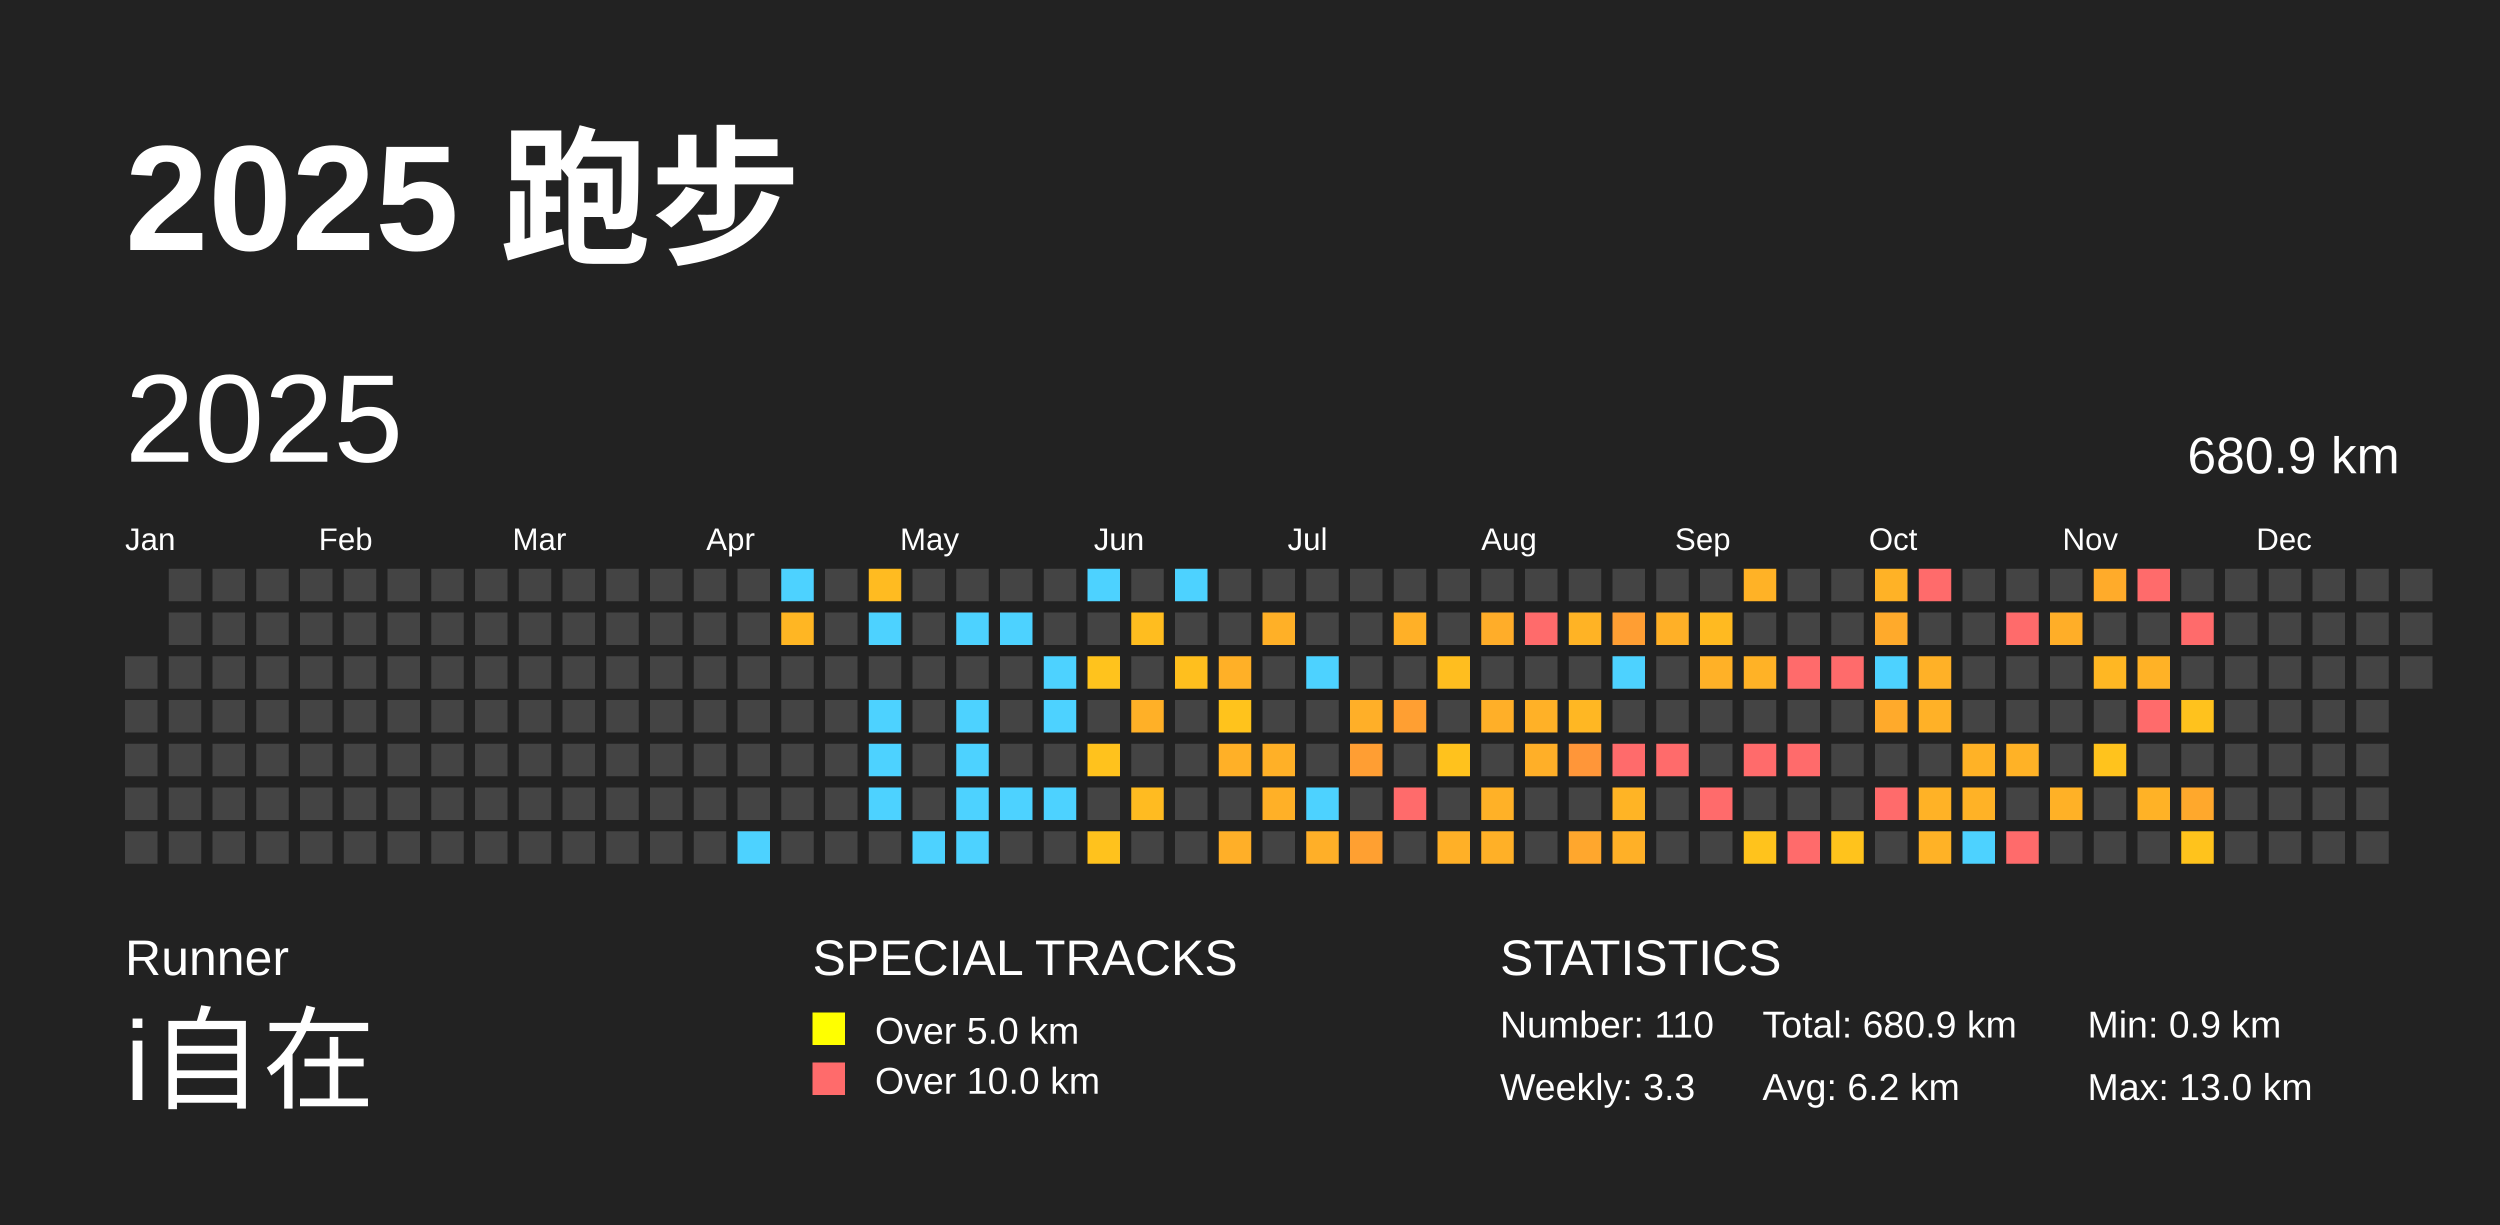
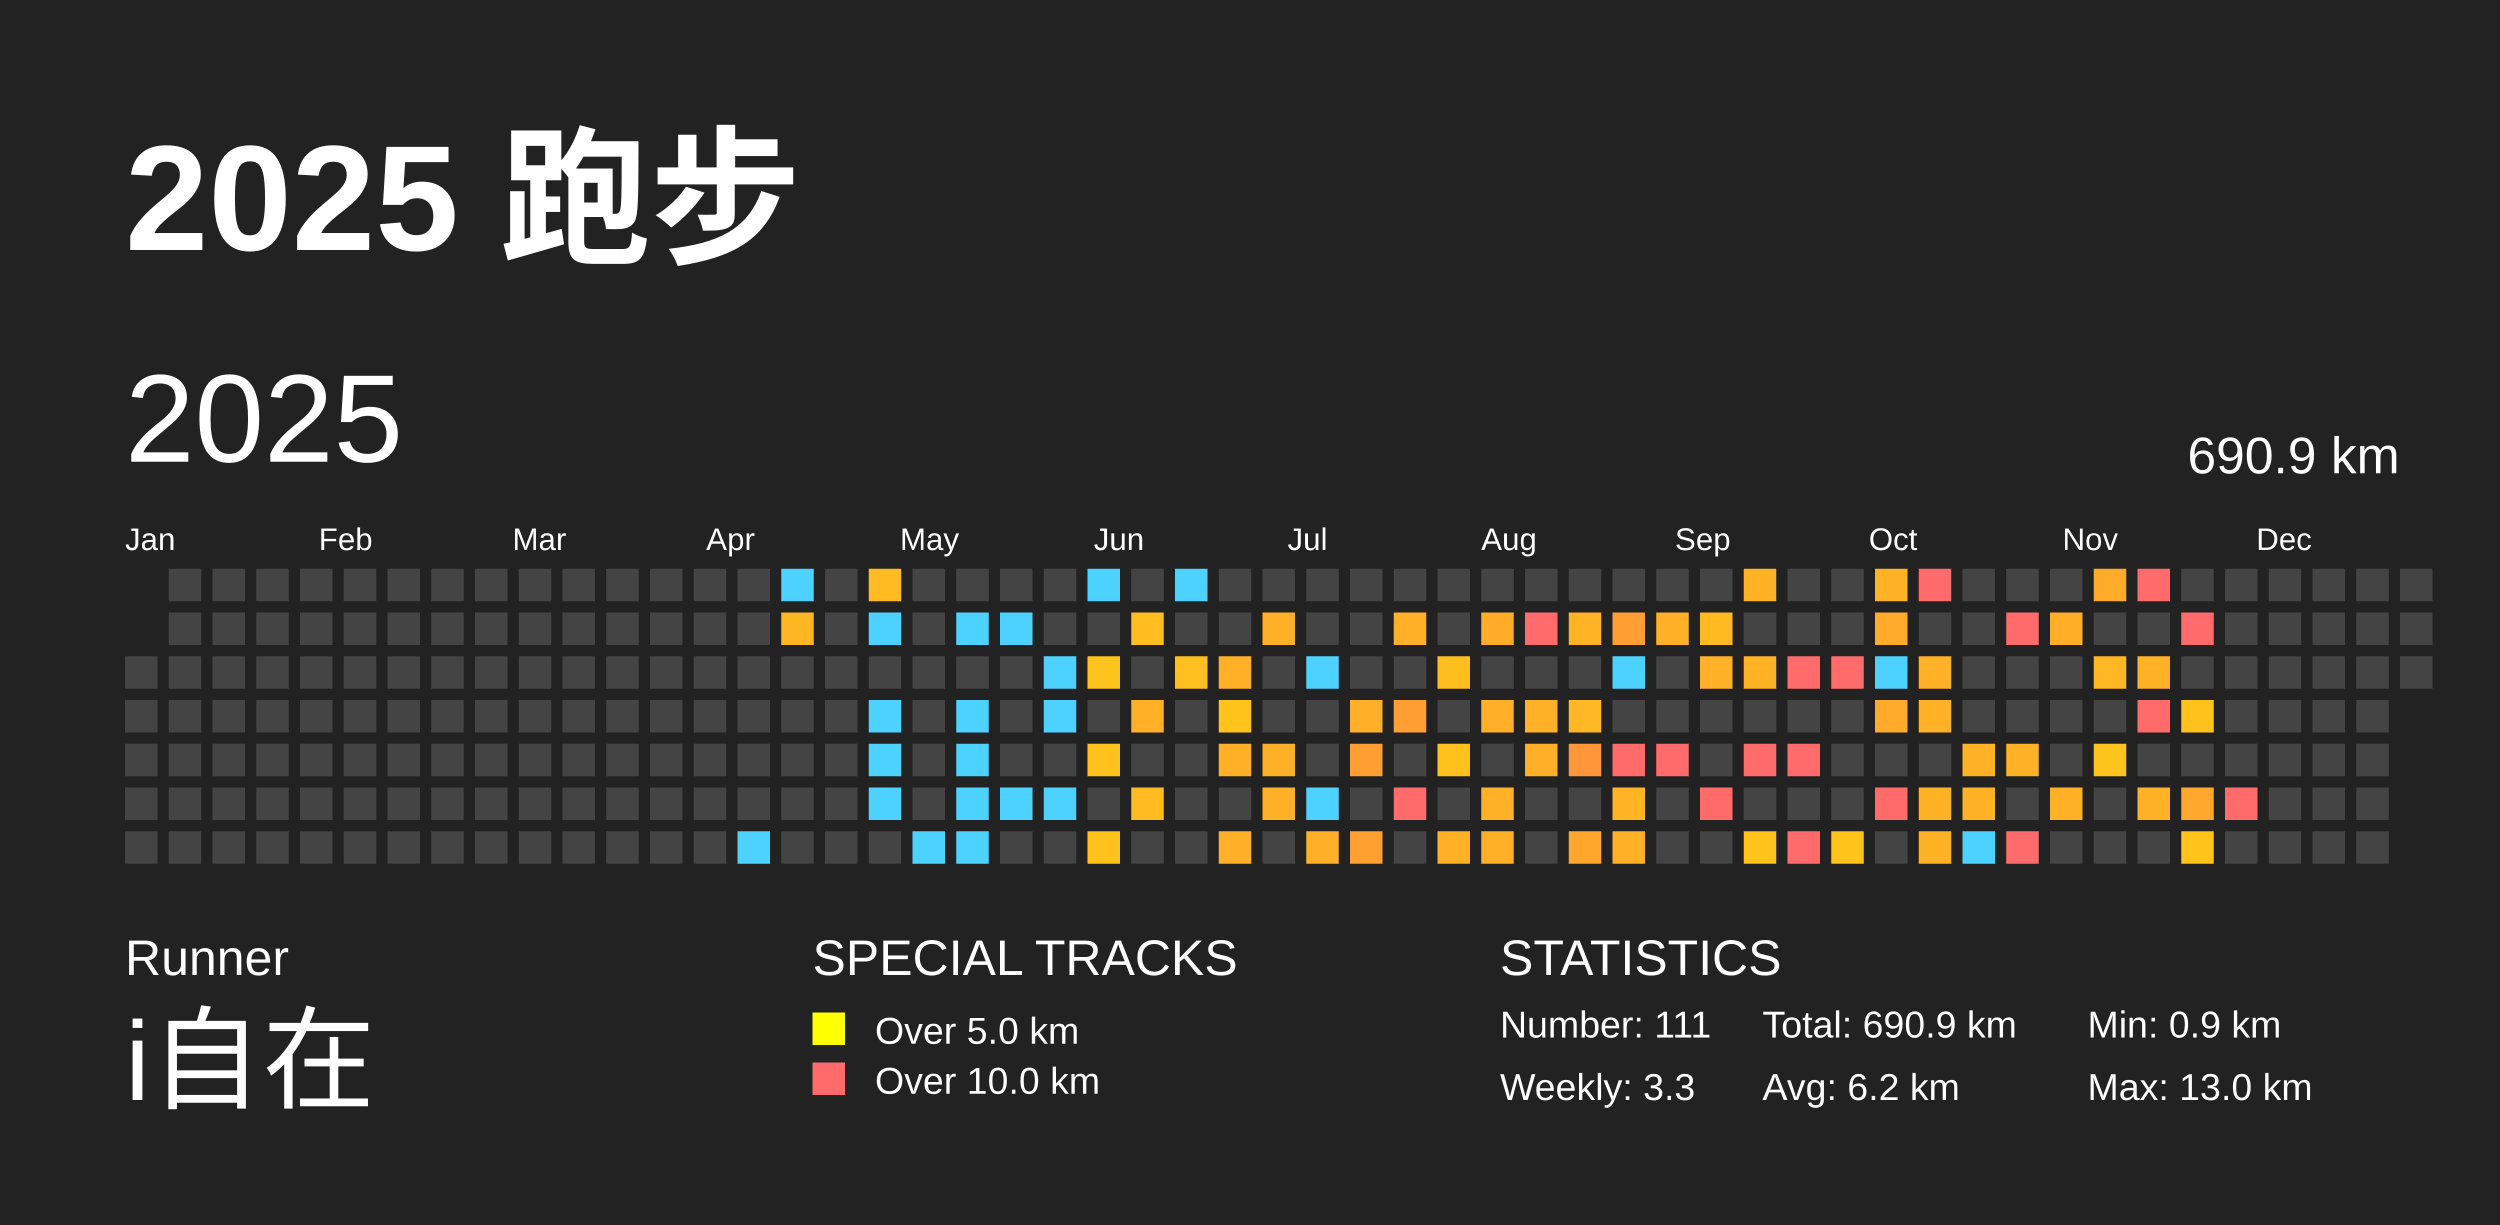
<svg xmlns="http://www.w3.org/2000/svg" baseProfile="full" height="98mm" version="1.1" viewBox="0,0,200,98" width="200mm">
  <defs />
  <rect fill="#222222" height="98" width="200" x="0" y="0" />
  <text fill="#FFFFFF" style="font-size:12px; font-family:Arial; font-weight:bold;" x="10" y="20">2025 跑步</text>
  <text fill="#FFFFFF" style="font-size:4px; font-family:Arial" x="10" y="78">Runner</text>
  <text fill="#FFFFFF" style="font-size:9px; font-family:Arial" x="10" y="88">i自在</text>
  <text fill="#FFFFFF" style="font-size:4px; font-family:Arial" x="65" y="78">SPECIAL TRACKS</text>
  <rect fill="#FFFF00" height="2.6" width="2.6" x="65" y="81" />
  <text fill="#FFFFFF" style="font-size:3px; font-family:Arial" x="70" y="83.5">Over 5.0 km</text>
  <rect fill="#FF6B6B" height="2.6" width="2.6" x="65" y="85" />
  <text fill="#FFFFFF" style="font-size:3px; font-family:Arial" x="70" y="87.5">Over 10.0 km</text>
  <text fill="#FFFFFF" style="font-size:4px; font-family:Arial" x="120" y="78">STATISTICS</text>
-   <text fill="#FFFFFF" style="font-size:3px; font-family:Arial" x="120" y="83">Number: 110</text>
+   <text fill="#FFFFFF" style="font-size:3px; font-family:Arial" x="120" y="83">Number: 111</text>
  <text fill="#FFFFFF" style="font-size:3px; font-family:Arial" x="120" y="88">Weekly: 3.3</text>
-   <text fill="#FFFFFF" style="font-size:3px; font-family:Arial" x="141" y="83">Total: 680.9 km</text>
+   <text fill="#FFFFFF" style="font-size:3px; font-family:Arial" x="141" y="83">Total: 690.9 km</text>
  <text fill="#FFFFFF" style="font-size:3px; font-family:Arial" x="141" y="88">Avg: 6.2 km</text>
  <text fill="#FFFFFF" style="font-size:3px; font-family:Arial" x="167" y="83">Min: 0.9 km</text>
  <text fill="#FFFFFF" style="font-size:3px; font-family:Arial" x="167" y="88">Max: 13.0 km</text>
  <text dominant-baseline="hanging" fill="#FFFFFF" style="font-size:10.0px; font-family:Arial;" x="10" y="30">2025</text>
-   <text dominant-baseline="hanging" fill="#FFFFFF" style="font-size:4.125px; font-family:Arial;" x="175" y="35">680.9 km</text>
+   <text dominant-baseline="hanging" fill="#FFFFFF" style="font-size:4.125px; font-family:Arial;" x="175" y="35">690.9 km</text>
  <text fill="#FFFFFF" style="font-size:2.5px; font-family:Arial" x="10.0" y="44">Jan</text>
  <text fill="#FFFFFF" style="font-size:2.5px; font-family:Arial" x="25.5" y="44">Feb</text>
  <text fill="#FFFFFF" style="font-size:2.5px; font-family:Arial" x="41.0" y="44">Mar</text>
  <text fill="#FFFFFF" style="font-size:2.5px; font-family:Arial" x="56.5" y="44">Apr</text>
  <text fill="#FFFFFF" style="font-size:2.5px; font-family:Arial" x="72.0" y="44">May</text>
  <text fill="#FFFFFF" style="font-size:2.5px; font-family:Arial" x="87.5" y="44">Jun</text>
  <text fill="#FFFFFF" style="font-size:2.5px; font-family:Arial" x="103.0" y="44">Jul</text>
  <text fill="#FFFFFF" style="font-size:2.5px; font-family:Arial" x="118.5" y="44">Aug</text>
  <text fill="#FFFFFF" style="font-size:2.5px; font-family:Arial" x="134.0" y="44">Sep</text>
  <text fill="#FFFFFF" style="font-size:2.5px; font-family:Arial" x="149.5" y="44">Oct</text>
  <text fill="#FFFFFF" style="font-size:2.5px; font-family:Arial" x="165.0" y="44">Nov</text>
  <text fill="#FFFFFF" style="font-size:2.5px; font-family:Arial" x="180.5" y="44">Dec</text>
  <rect fill="#444444" height="2.6" width="2.6" x="10.0" y="52.5" />
  <rect fill="#444444" height="2.6" width="2.6" x="10.0" y="56.0" />
  <rect fill="#444444" height="2.6" width="2.6" x="10.0" y="59.5" />
  <rect fill="#444444" height="2.6" width="2.6" x="10.0" y="63.0" />
  <rect fill="#444444" height="2.6" width="2.6" x="10.0" y="66.5" />
  <rect fill="#444444" height="2.6" width="2.6" x="13.5" y="45.5" />
  <rect fill="#444444" height="2.6" width="2.6" x="13.5" y="49.0" />
  <rect fill="#444444" height="2.6" width="2.6" x="13.5" y="52.5" />
  <rect fill="#444444" height="2.6" width="2.6" x="13.5" y="56.0" />
  <rect fill="#444444" height="2.6" width="2.6" x="13.5" y="59.5" />
  <rect fill="#444444" height="2.6" width="2.6" x="13.5" y="63.0" />
  <rect fill="#444444" height="2.6" width="2.6" x="13.5" y="66.5" />
  <rect fill="#444444" height="2.6" width="2.6" x="17.0" y="45.5" />
  <rect fill="#444444" height="2.6" width="2.6" x="17.0" y="49.0" />
  <rect fill="#444444" height="2.6" width="2.6" x="17.0" y="52.5" />
  <rect fill="#444444" height="2.6" width="2.6" x="17.0" y="56.0" />
  <rect fill="#444444" height="2.6" width="2.6" x="17.0" y="59.5" />
  <rect fill="#444444" height="2.6" width="2.6" x="17.0" y="63.0" />
  <rect fill="#444444" height="2.6" width="2.6" x="17.0" y="66.5" />
  <rect fill="#444444" height="2.6" width="2.6" x="20.5" y="45.5" />
  <rect fill="#444444" height="2.6" width="2.6" x="20.5" y="49.0" />
  <rect fill="#444444" height="2.6" width="2.6" x="20.5" y="52.5" />
  <rect fill="#444444" height="2.6" width="2.6" x="20.5" y="56.0" />
  <rect fill="#444444" height="2.6" width="2.6" x="20.5" y="59.5" />
  <rect fill="#444444" height="2.6" width="2.6" x="20.5" y="63.0" />
  <rect fill="#444444" height="2.6" width="2.6" x="20.5" y="66.5" />
  <rect fill="#444444" height="2.6" width="2.6" x="24.0" y="45.5" />
  <rect fill="#444444" height="2.6" width="2.6" x="24.0" y="49.0" />
  <rect fill="#444444" height="2.6" width="2.6" x="24.0" y="52.5" />
  <rect fill="#444444" height="2.6" width="2.6" x="24.0" y="56.0" />
  <rect fill="#444444" height="2.6" width="2.6" x="24.0" y="59.5" />
  <rect fill="#444444" height="2.6" width="2.6" x="24.0" y="63.0" />
  <rect fill="#444444" height="2.6" width="2.6" x="24.0" y="66.5" />
  <rect fill="#444444" height="2.6" width="2.6" x="27.5" y="45.5" />
  <rect fill="#444444" height="2.6" width="2.6" x="27.5" y="49.0" />
  <rect fill="#444444" height="2.6" width="2.6" x="27.5" y="52.5" />
  <rect fill="#444444" height="2.6" width="2.6" x="27.5" y="56.0" />
  <rect fill="#444444" height="2.6" width="2.6" x="27.5" y="59.5" />
  <rect fill="#444444" height="2.6" width="2.6" x="27.5" y="63.0" />
  <rect fill="#444444" height="2.6" width="2.6" x="27.5" y="66.5" />
  <rect fill="#444444" height="2.6" width="2.6" x="31.0" y="45.5" />
  <rect fill="#444444" height="2.6" width="2.6" x="31.0" y="49.0" />
  <rect fill="#444444" height="2.6" width="2.6" x="31.0" y="52.5" />
  <rect fill="#444444" height="2.6" width="2.6" x="31.0" y="56.0" />
  <rect fill="#444444" height="2.6" width="2.6" x="31.0" y="59.5" />
  <rect fill="#444444" height="2.6" width="2.6" x="31.0" y="63.0" />
  <rect fill="#444444" height="2.6" width="2.6" x="31.0" y="66.5" />
  <rect fill="#444444" height="2.6" width="2.6" x="34.5" y="45.5" />
  <rect fill="#444444" height="2.6" width="2.6" x="34.5" y="49.0" />
  <rect fill="#444444" height="2.6" width="2.6" x="34.5" y="52.5" />
  <rect fill="#444444" height="2.6" width="2.6" x="34.5" y="56.0" />
  <rect fill="#444444" height="2.6" width="2.6" x="34.5" y="59.5" />
  <rect fill="#444444" height="2.6" width="2.6" x="34.5" y="63.0" />
  <rect fill="#444444" height="2.6" width="2.6" x="34.5" y="66.5" />
  <rect fill="#444444" height="2.6" width="2.6" x="38.0" y="45.5" />
  <rect fill="#444444" height="2.6" width="2.6" x="38.0" y="49.0" />
  <rect fill="#444444" height="2.6" width="2.6" x="38.0" y="52.5" />
  <rect fill="#444444" height="2.6" width="2.6" x="38.0" y="56.0" />
  <rect fill="#444444" height="2.6" width="2.6" x="38.0" y="59.5" />
  <rect fill="#444444" height="2.6" width="2.6" x="38.0" y="63.0" />
  <rect fill="#444444" height="2.6" width="2.6" x="38.0" y="66.5" />
  <rect fill="#444444" height="2.6" width="2.6" x="41.5" y="45.5" />
  <rect fill="#444444" height="2.6" width="2.6" x="41.5" y="49.0" />
  <rect fill="#444444" height="2.6" width="2.6" x="41.5" y="52.5" />
  <rect fill="#444444" height="2.6" width="2.6" x="41.5" y="56.0" />
  <rect fill="#444444" height="2.6" width="2.6" x="41.5" y="59.5" />
  <rect fill="#444444" height="2.6" width="2.6" x="41.5" y="63.0" />
  <rect fill="#444444" height="2.6" width="2.6" x="41.5" y="66.5" />
  <rect fill="#444444" height="2.6" width="2.6" x="45.0" y="45.5" />
  <rect fill="#444444" height="2.6" width="2.6" x="45.0" y="49.0" />
  <rect fill="#444444" height="2.6" width="2.6" x="45.0" y="52.5" />
  <rect fill="#444444" height="2.6" width="2.6" x="45.0" y="56.0" />
  <rect fill="#444444" height="2.6" width="2.6" x="45.0" y="59.5" />
  <rect fill="#444444" height="2.6" width="2.6" x="45.0" y="63.0" />
  <rect fill="#444444" height="2.6" width="2.6" x="45.0" y="66.5" />
  <rect fill="#444444" height="2.6" width="2.6" x="48.5" y="45.5" />
  <rect fill="#444444" height="2.6" width="2.6" x="48.5" y="49.0" />
  <rect fill="#444444" height="2.6" width="2.6" x="48.5" y="52.5" />
  <rect fill="#444444" height="2.6" width="2.6" x="48.5" y="56.0" />
  <rect fill="#444444" height="2.6" width="2.6" x="48.5" y="59.5" />
  <rect fill="#444444" height="2.6" width="2.6" x="48.5" y="63.0" />
  <rect fill="#444444" height="2.6" width="2.6" x="48.5" y="66.5" />
  <rect fill="#444444" height="2.6" width="2.6" x="52.0" y="45.5" />
  <rect fill="#444444" height="2.6" width="2.6" x="52.0" y="49.0" />
  <rect fill="#444444" height="2.6" width="2.6" x="52.0" y="52.5" />
  <rect fill="#444444" height="2.6" width="2.6" x="52.0" y="56.0" />
  <rect fill="#444444" height="2.6" width="2.6" x="52.0" y="59.5" />
  <rect fill="#444444" height="2.6" width="2.6" x="52.0" y="63.0" />
  <rect fill="#444444" height="2.6" width="2.6" x="52.0" y="66.5" />
  <rect fill="#444444" height="2.6" width="2.6" x="55.5" y="45.5" />
  <rect fill="#444444" height="2.6" width="2.6" x="55.5" y="49.0" />
  <rect fill="#444444" height="2.6" width="2.6" x="55.5" y="52.5" />
  <rect fill="#444444" height="2.6" width="2.6" x="55.5" y="56.0" />
  <rect fill="#444444" height="2.6" width="2.6" x="55.5" y="59.5" />
  <rect fill="#444444" height="2.6" width="2.6" x="55.5" y="63.0" />
  <rect fill="#444444" height="2.6" width="2.6" x="55.5" y="66.5" />
  <rect fill="#444444" height="2.6" width="2.6" x="59.0" y="45.5" />
  <rect fill="#444444" height="2.6" width="2.6" x="59.0" y="49.0" />
  <rect fill="#444444" height="2.6" width="2.6" x="59.0" y="52.5" />
  <rect fill="#444444" height="2.6" width="2.6" x="59.0" y="56.0" />
  <rect fill="#444444" height="2.6" width="2.6" x="59.0" y="59.5" />
  <rect fill="#444444" height="2.6" width="2.6" x="59.0" y="63.0" />
  <rect fill="#4dd2ff" height="2.6" width="2.6" x="59.0" y="66.5" />
  <rect fill="#4dd2ff" height="2.6" width="2.6" x="62.5" y="45.5" />
  <rect fill="#ffb623" height="2.6" width="2.6" x="62.5" y="49.0" />
  <rect fill="#444444" height="2.6" width="2.6" x="62.5" y="52.5" />
  <rect fill="#444444" height="2.6" width="2.6" x="62.5" y="56.0" />
  <rect fill="#444444" height="2.6" width="2.6" x="62.5" y="59.5" />
  <rect fill="#444444" height="2.6" width="2.6" x="62.5" y="63.0" />
  <rect fill="#444444" height="2.6" width="2.6" x="62.5" y="66.5" />
  <rect fill="#444444" height="2.6" width="2.6" x="66.0" y="45.5" />
  <rect fill="#444444" height="2.6" width="2.6" x="66.0" y="49.0" />
  <rect fill="#444444" height="2.6" width="2.6" x="66.0" y="52.5" />
  <rect fill="#444444" height="2.6" width="2.6" x="66.0" y="56.0" />
  <rect fill="#444444" height="2.6" width="2.6" x="66.0" y="59.5" />
  <rect fill="#444444" height="2.6" width="2.6" x="66.0" y="63.0" />
  <rect fill="#444444" height="2.6" width="2.6" x="66.0" y="66.5" />
  <rect fill="#ffbb21" height="2.6" width="2.6" x="69.5" y="45.5" />
  <rect fill="#4dd2ff" height="2.6" width="2.6" x="69.5" y="49.0" />
  <rect fill="#444444" height="2.6" width="2.6" x="69.5" y="52.5" />
  <rect fill="#4dd2ff" height="2.6" width="2.6" x="69.5" y="56.0" />
  <rect fill="#4dd2ff" height="2.6" width="2.6" x="69.5" y="59.5" />
  <rect fill="#4dd2ff" height="2.6" width="2.6" x="69.5" y="63.0" />
  <rect fill="#444444" height="2.6" width="2.6" x="69.5" y="66.5" />
  <rect fill="#444444" height="2.6" width="2.6" x="73.0" y="45.5" />
  <rect fill="#444444" height="2.6" width="2.6" x="73.0" y="49.0" />
  <rect fill="#444444" height="2.6" width="2.6" x="73.0" y="52.5" />
  <rect fill="#444444" height="2.6" width="2.6" x="73.0" y="56.0" />
  <rect fill="#444444" height="2.6" width="2.6" x="73.0" y="59.5" />
  <rect fill="#444444" height="2.6" width="2.6" x="73.0" y="63.0" />
  <rect fill="#4dd2ff" height="2.6" width="2.6" x="73.0" y="66.5" />
  <rect fill="#444444" height="2.6" width="2.6" x="76.5" y="45.5" />
  <rect fill="#4dd2ff" height="2.6" width="2.6" x="76.5" y="49.0" />
  <rect fill="#444444" height="2.6" width="2.6" x="76.5" y="52.5" />
  <rect fill="#4dd2ff" height="2.6" width="2.6" x="76.5" y="56.0" />
  <rect fill="#4dd2ff" height="2.6" width="2.6" x="76.5" y="59.5" />
  <rect fill="#4dd2ff" height="2.6" width="2.6" x="76.5" y="63.0" />
  <rect fill="#4dd2ff" height="2.6" width="2.6" x="76.5" y="66.5" />
  <rect fill="#444444" height="2.6" width="2.6" x="80.0" y="45.5" />
  <rect fill="#4dd2ff" height="2.6" width="2.6" x="80.0" y="49.0" />
  <rect fill="#444444" height="2.6" width="2.6" x="80.0" y="52.5" />
  <rect fill="#444444" height="2.6" width="2.6" x="80.0" y="56.0" />
  <rect fill="#444444" height="2.6" width="2.6" x="80.0" y="59.5" />
  <rect fill="#4dd2ff" height="2.6" width="2.6" x="80.0" y="63.0" />
  <rect fill="#444444" height="2.6" width="2.6" x="80.0" y="66.5" />
  <rect fill="#444444" height="2.6" width="2.6" x="83.5" y="45.5" />
  <rect fill="#444444" height="2.6" width="2.6" x="83.5" y="49.0" />
  <rect fill="#4dd2ff" height="2.6" width="2.6" x="83.5" y="52.5" />
  <rect fill="#4dd2ff" height="2.6" width="2.6" x="83.5" y="56.0" />
  <rect fill="#444444" height="2.6" width="2.6" x="83.5" y="59.5" />
  <rect fill="#4dd2ff" height="2.6" width="2.6" x="83.5" y="63.0" />
  <rect fill="#444444" height="2.6" width="2.6" x="83.5" y="66.5" />
  <rect fill="#4dd2ff" height="2.6" width="2.6" x="87.0" y="45.5" />
  <rect fill="#444444" height="2.6" width="2.6" x="87.0" y="49.0" />
  <rect fill="#ffc31d" height="2.6" width="2.6" x="87.0" y="52.5" />
  <rect fill="#444444" height="2.6" width="2.6" x="87.0" y="56.0" />
  <rect fill="#ffc21d" height="2.6" width="2.6" x="87.0" y="59.5" />
  <rect fill="#444444" height="2.6" width="2.6" x="87.0" y="63.0" />
  <rect fill="#ffc21d" height="2.6" width="2.6" x="87.0" y="66.5" />
  <rect fill="#444444" height="2.6" width="2.6" x="90.5" y="45.5" />
  <rect fill="#ffbd1f" height="2.6" width="2.6" x="90.5" y="49.0" />
  <rect fill="#444444" height="2.6" width="2.6" x="90.5" y="52.5" />
  <rect fill="#ffb027" height="2.6" width="2.6" x="90.5" y="56.0" />
  <rect fill="#444444" height="2.6" width="2.6" x="90.5" y="59.5" />
  <rect fill="#ffbb21" height="2.6" width="2.6" x="90.5" y="63.0" />
  <rect fill="#444444" height="2.6" width="2.6" x="90.5" y="66.5" />
  <rect fill="#4dd2ff" height="2.6" width="2.6" x="94.0" y="45.5" />
  <rect fill="#444444" height="2.6" width="2.6" x="94.0" y="49.0" />
  <rect fill="#ffbf1e" height="2.6" width="2.6" x="94.0" y="52.5" />
  <rect fill="#444444" height="2.6" width="2.6" x="94.0" y="56.0" />
  <rect fill="#444444" height="2.6" width="2.6" x="94.0" y="59.5" />
  <rect fill="#444444" height="2.6" width="2.6" x="94.0" y="63.0" />
  <rect fill="#444444" height="2.6" width="2.6" x="94.0" y="66.5" />
  <rect fill="#444444" height="2.6" width="2.6" x="97.5" y="45.5" />
  <rect fill="#444444" height="2.6" width="2.6" x="97.5" y="49.0" />
  <rect fill="#ffb027" height="2.6" width="2.6" x="97.5" y="52.5" />
  <rect fill="#ffc31c" height="2.6" width="2.6" x="97.5" y="56.0" />
  <rect fill="#ffb027" height="2.6" width="2.6" x="97.5" y="59.5" />
  <rect fill="#444444" height="2.6" width="2.6" x="97.5" y="63.0" />
  <rect fill="#ffaf28" height="2.6" width="2.6" x="97.5" y="66.5" />
  <rect fill="#444444" height="2.6" width="2.6" x="101.0" y="45.5" />
  <rect fill="#ffb027" height="2.6" width="2.6" x="101.0" y="49.0" />
  <rect fill="#444444" height="2.6" width="2.6" x="101.0" y="52.5" />
  <rect fill="#444444" height="2.6" width="2.6" x="101.0" y="56.0" />
  <rect fill="#ffb027" height="2.6" width="2.6" x="101.0" y="59.5" />
  <rect fill="#ffb027" height="2.6" width="2.6" x="101.0" y="63.0" />
  <rect fill="#444444" height="2.6" width="2.6" x="101.0" y="66.5" />
  <rect fill="#444444" height="2.6" width="2.6" x="104.5" y="45.5" />
  <rect fill="#444444" height="2.6" width="2.6" x="104.5" y="49.0" />
  <rect fill="#4dd2ff" height="2.6" width="2.6" x="104.5" y="52.5" />
  <rect fill="#444444" height="2.6" width="2.6" x="104.5" y="56.0" />
  <rect fill="#444444" height="2.6" width="2.6" x="104.5" y="59.5" />
  <rect fill="#4dd2ff" height="2.6" width="2.6" x="104.5" y="63.0" />
  <rect fill="#ffaf28" height="2.6" width="2.6" x="104.5" y="66.5" />
  <rect fill="#444444" height="2.6" width="2.6" x="108.0" y="45.5" />
  <rect fill="#444444" height="2.6" width="2.6" x="108.0" y="49.0" />
  <rect fill="#444444" height="2.6" width="2.6" x="108.0" y="52.5" />
  <rect fill="#ffaf28" height="2.6" width="2.6" x="108.0" y="56.0" />
  <rect fill="#ff9e33" height="2.6" width="2.6" x="108.0" y="59.5" />
  <rect fill="#444444" height="2.6" width="2.6" x="108.0" y="63.0" />
  <rect fill="#ffa031" height="2.6" width="2.6" x="108.0" y="66.5" />
  <rect fill="#444444" height="2.6" width="2.6" x="111.5" y="45.5" />
  <rect fill="#ffb027" height="2.6" width="2.6" x="111.5" y="49.0" />
  <rect fill="#444444" height="2.6" width="2.6" x="111.5" y="52.5" />
  <rect fill="#ff9f32" height="2.6" width="2.6" x="111.5" y="56.0" />
  <rect fill="#444444" height="2.6" width="2.6" x="111.5" y="59.5" />
  <rect fill="#FF6B6B" height="2.6" width="2.6" x="111.5" y="63.0" />
  <rect fill="#444444" height="2.6" width="2.6" x="111.5" y="66.5" />
  <rect fill="#444444" height="2.6" width="2.6" x="115.0" y="45.5" />
  <rect fill="#444444" height="2.6" width="2.6" x="115.0" y="49.0" />
  <rect fill="#ffbe1f" height="2.6" width="2.6" x="115.0" y="52.5" />
  <rect fill="#444444" height="2.6" width="2.6" x="115.0" y="56.0" />
  <rect fill="#ffc21d" height="2.6" width="2.6" x="115.0" y="59.5" />
  <rect fill="#444444" height="2.6" width="2.6" x="115.0" y="63.0" />
  <rect fill="#ffb027" height="2.6" width="2.6" x="115.0" y="66.5" />
  <rect fill="#444444" height="2.6" width="2.6" x="118.5" y="45.5" />
  <rect fill="#ffad29" height="2.6" width="2.6" x="118.5" y="49.0" />
  <rect fill="#444444" height="2.6" width="2.6" x="118.5" y="52.5" />
  <rect fill="#ffaf28" height="2.6" width="2.6" x="118.5" y="56.0" />
  <rect fill="#444444" height="2.6" width="2.6" x="118.5" y="59.5" />
  <rect fill="#ffb127" height="2.6" width="2.6" x="118.5" y="63.0" />
  <rect fill="#ffb027" height="2.6" width="2.6" x="118.5" y="66.5" />
  <rect fill="#444444" height="2.6" width="2.6" x="122.0" y="45.5" />
  <rect fill="#FF6B6B" height="2.6" width="2.6" x="122.0" y="49.0" />
  <rect fill="#444444" height="2.6" width="2.6" x="122.0" y="52.5" />
  <rect fill="#ffb127" height="2.6" width="2.6" x="122.0" y="56.0" />
  <rect fill="#ffaf28" height="2.6" width="2.6" x="122.0" y="59.5" />
  <rect fill="#444444" height="2.6" width="2.6" x="122.0" y="63.0" />
  <rect fill="#444444" height="2.6" width="2.6" x="122.0" y="66.5" />
  <rect fill="#444444" height="2.6" width="2.6" x="125.5" y="45.5" />
  <rect fill="#ffb325" height="2.6" width="2.6" x="125.5" y="49.0" />
  <rect fill="#444444" height="2.6" width="2.6" x="125.5" y="52.5" />
  <rect fill="#ffb723" height="2.6" width="2.6" x="125.5" y="56.0" />
  <rect fill="#ff9639" height="2.6" width="2.6" x="125.5" y="59.5" />
  <rect fill="#444444" height="2.6" width="2.6" x="125.5" y="63.0" />
  <rect fill="#ffa72d" height="2.6" width="2.6" x="125.5" y="66.5" />
  <rect fill="#444444" height="2.6" width="2.6" x="129.0" y="45.5" />
  <rect fill="#ff9e33" height="2.6" width="2.6" x="129.0" y="49.0" />
  <rect fill="#4dd2ff" height="2.6" width="2.6" x="129.0" y="52.5" />
  <rect fill="#444444" height="2.6" width="2.6" x="129.0" y="56.0" />
  <rect fill="#FF6B6B" height="2.6" width="2.6" x="129.0" y="59.5" />
  <rect fill="#ffb425" height="2.6" width="2.6" x="129.0" y="63.0" />
  <rect fill="#ffb027" height="2.6" width="2.6" x="129.0" y="66.5" />
  <rect fill="#444444" height="2.6" width="2.6" x="132.5" y="45.5" />
  <rect fill="#ffb027" height="2.6" width="2.6" x="132.5" y="49.0" />
  <rect fill="#444444" height="2.6" width="2.6" x="132.5" y="52.5" />
  <rect fill="#444444" height="2.6" width="2.6" x="132.5" y="56.0" />
  <rect fill="#FF6B6B" height="2.6" width="2.6" x="132.5" y="59.5" />
  <rect fill="#444444" height="2.6" width="2.6" x="132.5" y="63.0" />
  <rect fill="#444444" height="2.6" width="2.6" x="132.5" y="66.5" />
  <rect fill="#444444" height="2.6" width="2.6" x="136.0" y="45.5" />
  <rect fill="#ffba21" height="2.6" width="2.6" x="136.0" y="49.0" />
  <rect fill="#ffb127" height="2.6" width="2.6" x="136.0" y="52.5" />
  <rect fill="#444444" height="2.6" width="2.6" x="136.0" y="56.0" />
  <rect fill="#444444" height="2.6" width="2.6" x="136.0" y="59.5" />
  <rect fill="#FF6B6B" height="2.6" width="2.6" x="136.0" y="63.0" />
  <rect fill="#444444" height="2.6" width="2.6" x="136.0" y="66.5" />
  <rect fill="#ffb226" height="2.6" width="2.6" x="139.5" y="45.5" />
  <rect fill="#444444" height="2.6" width="2.6" x="139.5" y="49.0" />
  <rect fill="#ffb226" height="2.6" width="2.6" x="139.5" y="52.5" />
  <rect fill="#444444" height="2.6" width="2.6" x="139.5" y="56.0" />
  <rect fill="#FF6B6B" height="2.6" width="2.6" x="139.5" y="59.5" />
  <rect fill="#444444" height="2.6" width="2.6" x="139.5" y="63.0" />
  <rect fill="#ffc31c" height="2.6" width="2.6" x="139.5" y="66.5" />
  <rect fill="#444444" height="2.6" width="2.6" x="143.0" y="45.5" />
  <rect fill="#444444" height="2.6" width="2.6" x="143.0" y="49.0" />
  <rect fill="#FF6B6B" height="2.6" width="2.6" x="143.0" y="52.5" />
  <rect fill="#444444" height="2.6" width="2.6" x="143.0" y="56.0" />
  <rect fill="#FF6B6B" height="2.6" width="2.6" x="143.0" y="59.5" />
  <rect fill="#444444" height="2.6" width="2.6" x="143.0" y="63.0" />
  <rect fill="#FF6B6B" height="2.6" width="2.6" x="143.0" y="66.5" />
  <rect fill="#444444" height="2.6" width="2.6" x="146.5" y="45.5" />
  <rect fill="#444444" height="2.6" width="2.6" x="146.5" y="49.0" />
  <rect fill="#FF6B6B" height="2.6" width="2.6" x="146.5" y="52.5" />
  <rect fill="#444444" height="2.6" width="2.6" x="146.5" y="56.0" />
  <rect fill="#444444" height="2.6" width="2.6" x="146.5" y="59.5" />
  <rect fill="#444444" height="2.6" width="2.6" x="146.5" y="63.0" />
  <rect fill="#ffc31c" height="2.6" width="2.6" x="146.5" y="66.5" />
  <rect fill="#ffb226" height="2.6" width="2.6" x="150.0" y="45.5" />
  <rect fill="#ffaa2b" height="2.6" width="2.6" x="150.0" y="49.0" />
  <rect fill="#4dd2ff" height="2.6" width="2.6" x="150.0" y="52.5" />
  <rect fill="#ffaa2b" height="2.6" width="2.6" x="150.0" y="56.0" />
  <rect fill="#444444" height="2.6" width="2.6" x="150.0" y="59.5" />
  <rect fill="#FF6B6B" height="2.6" width="2.6" x="150.0" y="63.0" />
  <rect fill="#444444" height="2.6" width="2.6" x="150.0" y="66.5" />
  <rect fill="#FF6B6B" height="2.6" width="2.6" x="153.5" y="45.5" />
  <rect fill="#444444" height="2.6" width="2.6" x="153.5" y="49.0" />
  <rect fill="#ffb127" height="2.6" width="2.6" x="153.5" y="52.5" />
  <rect fill="#ffb127" height="2.6" width="2.6" x="153.5" y="56.0" />
  <rect fill="#444444" height="2.6" width="2.6" x="153.5" y="59.5" />
  <rect fill="#ffb226" height="2.6" width="2.6" x="153.5" y="63.0" />
  <rect fill="#ffb226" height="2.6" width="2.6" x="153.5" y="66.5" />
  <rect fill="#444444" height="2.6" width="2.6" x="157.0" y="45.5" />
  <rect fill="#444444" height="2.6" width="2.6" x="157.0" y="49.0" />
  <rect fill="#444444" height="2.6" width="2.6" x="157.0" y="52.5" />
  <rect fill="#444444" height="2.6" width="2.6" x="157.0" y="56.0" />
  <rect fill="#ffb226" height="2.6" width="2.6" x="157.0" y="59.5" />
  <rect fill="#ffb226" height="2.6" width="2.6" x="157.0" y="63.0" />
  <rect fill="#4dd2ff" height="2.6" width="2.6" x="157.0" y="66.5" />
  <rect fill="#444444" height="2.6" width="2.6" x="160.5" y="45.5" />
  <rect fill="#FF6B6B" height="2.6" width="2.6" x="160.5" y="49.0" />
  <rect fill="#444444" height="2.6" width="2.6" x="160.5" y="52.5" />
  <rect fill="#444444" height="2.6" width="2.6" x="160.5" y="56.0" />
  <rect fill="#ffb226" height="2.6" width="2.6" x="160.5" y="59.5" />
  <rect fill="#444444" height="2.6" width="2.6" x="160.5" y="63.0" />
  <rect fill="#FF6B6B" height="2.6" width="2.6" x="160.5" y="66.5" />
  <rect fill="#444444" height="2.6" width="2.6" x="164.0" y="45.5" />
  <rect fill="#ffae28" height="2.6" width="2.6" x="164.0" y="49.0" />
  <rect fill="#444444" height="2.6" width="2.6" x="164.0" y="52.5" />
  <rect fill="#444444" height="2.6" width="2.6" x="164.0" y="56.0" />
  <rect fill="#444444" height="2.6" width="2.6" x="164.0" y="59.5" />
  <rect fill="#ffb126" height="2.6" width="2.6" x="164.0" y="63.0" />
  <rect fill="#444444" height="2.6" width="2.6" x="164.0" y="66.5" />
  <rect fill="#ffab2a" height="2.6" width="2.6" x="167.5" y="45.5" />
  <rect fill="#444444" height="2.6" width="2.6" x="167.5" y="49.0" />
  <rect fill="#ffb723" height="2.6" width="2.6" x="167.5" y="52.5" />
  <rect fill="#444444" height="2.6" width="2.6" x="167.5" y="56.0" />
  <rect fill="#ffc31d" height="2.6" width="2.6" x="167.5" y="59.5" />
  <rect fill="#444444" height="2.6" width="2.6" x="167.5" y="63.0" />
  <rect fill="#444444" height="2.6" width="2.6" x="167.5" y="66.5" />
  <rect fill="#FF6B6B" height="2.6" width="2.6" x="171.0" y="45.5" />
  <rect fill="#444444" height="2.6" width="2.6" x="171.0" y="49.0" />
  <rect fill="#ffb226" height="2.6" width="2.6" x="171.0" y="52.5" />
  <rect fill="#FF6B6B" height="2.6" width="2.6" x="171.0" y="56.0" />
  <rect fill="#444444" height="2.6" width="2.6" x="171.0" y="59.5" />
  <rect fill="#ffb226" height="2.6" width="2.6" x="171.0" y="63.0" />
  <rect fill="#444444" height="2.6" width="2.6" x="171.0" y="66.5" />
  <rect fill="#444444" height="2.6" width="2.6" x="174.5" y="45.5" />
  <rect fill="#FF6B6B" height="2.6" width="2.6" x="174.5" y="49.0" />
  <rect fill="#444444" height="2.6" width="2.6" x="174.5" y="52.5" />
  <rect fill="#ffc21d" height="2.6" width="2.6" x="174.5" y="56.0" />
  <rect fill="#444444" height="2.6" width="2.6" x="174.5" y="59.5" />
  <rect fill="#ffa82c" height="2.6" width="2.6" x="174.5" y="63.0" />
  <rect fill="#ffc31c" height="2.6" width="2.6" x="174.5" y="66.5" />
  <rect fill="#444444" height="2.6" width="2.6" x="178.0" y="45.5" />
  <rect fill="#444444" height="2.6" width="2.6" x="178.0" y="49.0" />
  <rect fill="#444444" height="2.6" width="2.6" x="178.0" y="52.5" />
  <rect fill="#444444" height="2.6" width="2.6" x="178.0" y="56.0" />
  <rect fill="#444444" height="2.6" width="2.6" x="178.0" y="59.5" />
-   <rect fill="#444444" height="2.6" width="2.6" x="178.0" y="63.0" />
+   <rect fill="#FF6B6B" height="2.6" width="2.6" x="178.0" y="63.0" />
  <rect fill="#444444" height="2.6" width="2.6" x="178.0" y="66.5" />
  <rect fill="#444444" height="2.6" width="2.6" x="181.5" y="45.5" />
  <rect fill="#444444" height="2.6" width="2.6" x="181.5" y="49.0" />
  <rect fill="#444444" height="2.6" width="2.6" x="181.5" y="52.5" />
  <rect fill="#444444" height="2.6" width="2.6" x="181.5" y="56.0" />
  <rect fill="#444444" height="2.6" width="2.6" x="181.5" y="59.5" />
  <rect fill="#444444" height="2.6" width="2.6" x="181.5" y="63.0" />
  <rect fill="#444444" height="2.6" width="2.6" x="181.5" y="66.5" />
  <rect fill="#444444" height="2.6" width="2.6" x="185.0" y="45.5" />
  <rect fill="#444444" height="2.6" width="2.6" x="185.0" y="49.0" />
  <rect fill="#444444" height="2.6" width="2.6" x="185.0" y="52.5" />
  <rect fill="#444444" height="2.6" width="2.6" x="185.0" y="56.0" />
  <rect fill="#444444" height="2.6" width="2.6" x="185.0" y="59.5" />
  <rect fill="#444444" height="2.6" width="2.6" x="185.0" y="63.0" />
  <rect fill="#444444" height="2.6" width="2.6" x="185.0" y="66.5" />
  <rect fill="#444444" height="2.6" width="2.6" x="188.5" y="45.5" />
  <rect fill="#444444" height="2.6" width="2.6" x="188.5" y="49.0" />
  <rect fill="#444444" height="2.6" width="2.6" x="188.5" y="52.5" />
  <rect fill="#444444" height="2.6" width="2.6" x="188.5" y="56.0" />
  <rect fill="#444444" height="2.6" width="2.6" x="188.5" y="59.5" />
  <rect fill="#444444" height="2.6" width="2.6" x="188.5" y="63.0" />
  <rect fill="#444444" height="2.6" width="2.6" x="188.5" y="66.5" />
  <rect fill="#444444" height="2.6" width="2.6" x="192.0" y="45.5" />
  <rect fill="#444444" height="2.6" width="2.6" x="192.0" y="49.0" />
  <rect fill="#444444" height="2.6" width="2.6" x="192.0" y="52.5" />
</svg>
